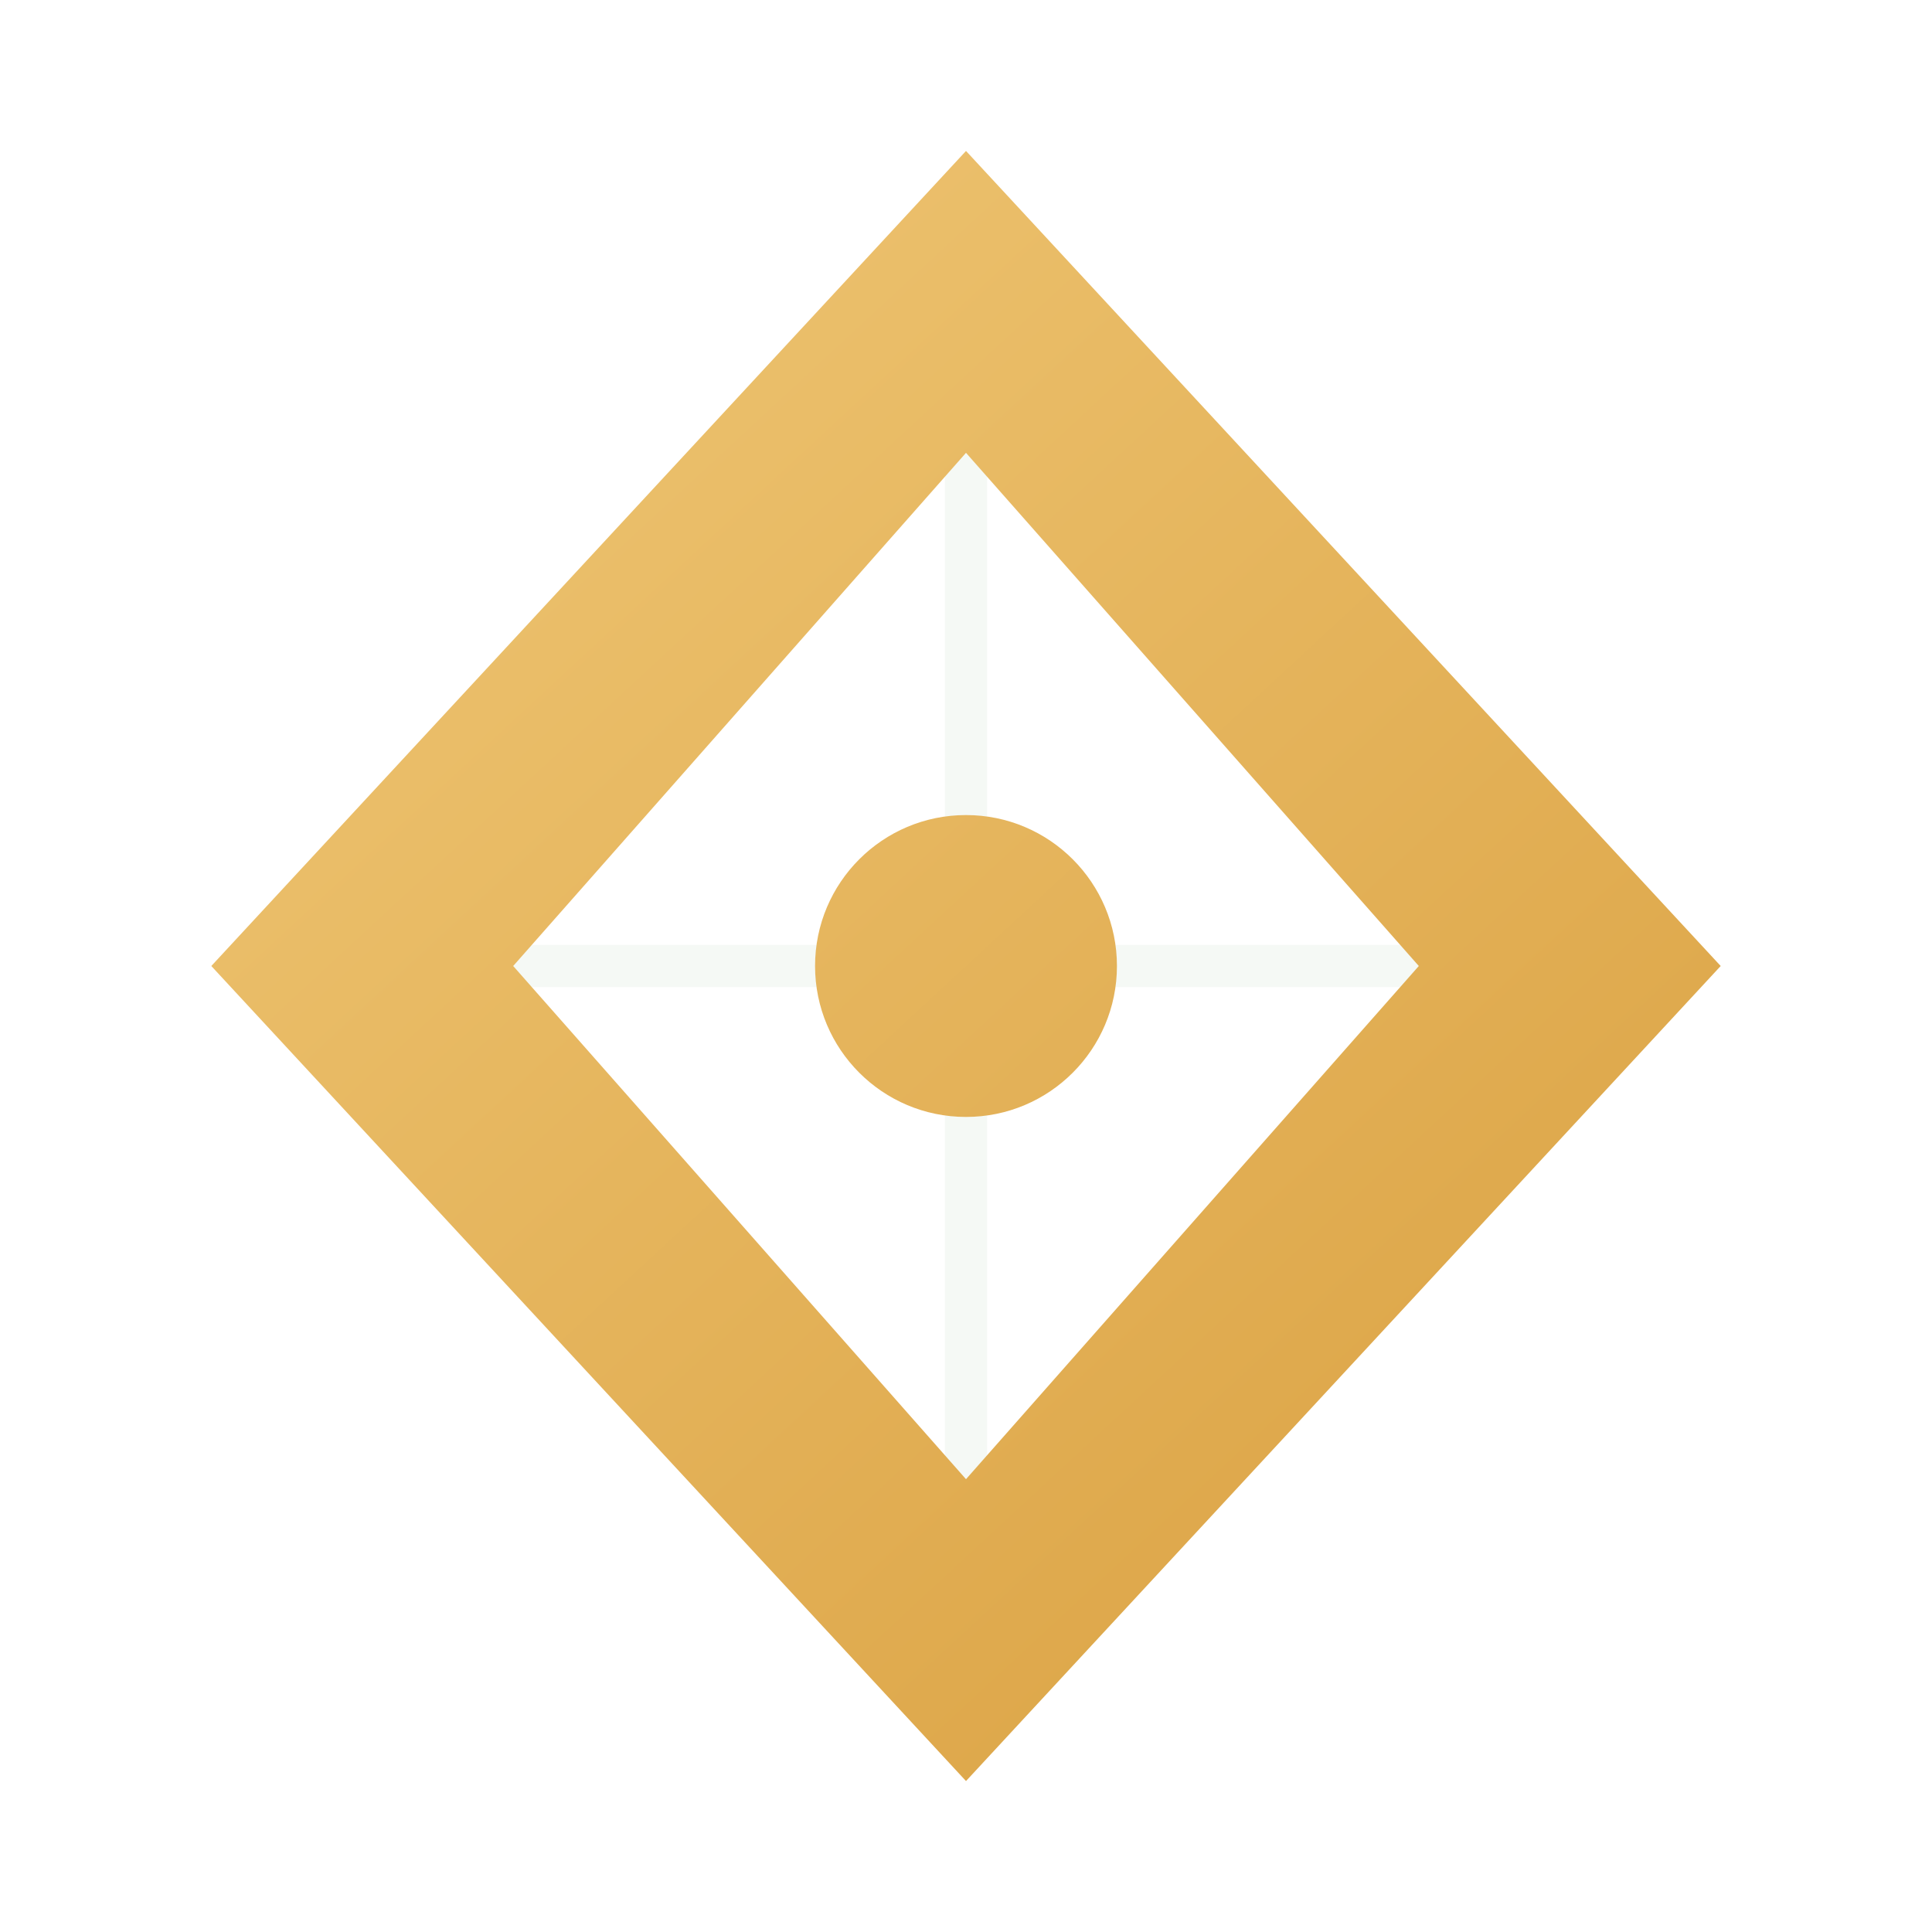
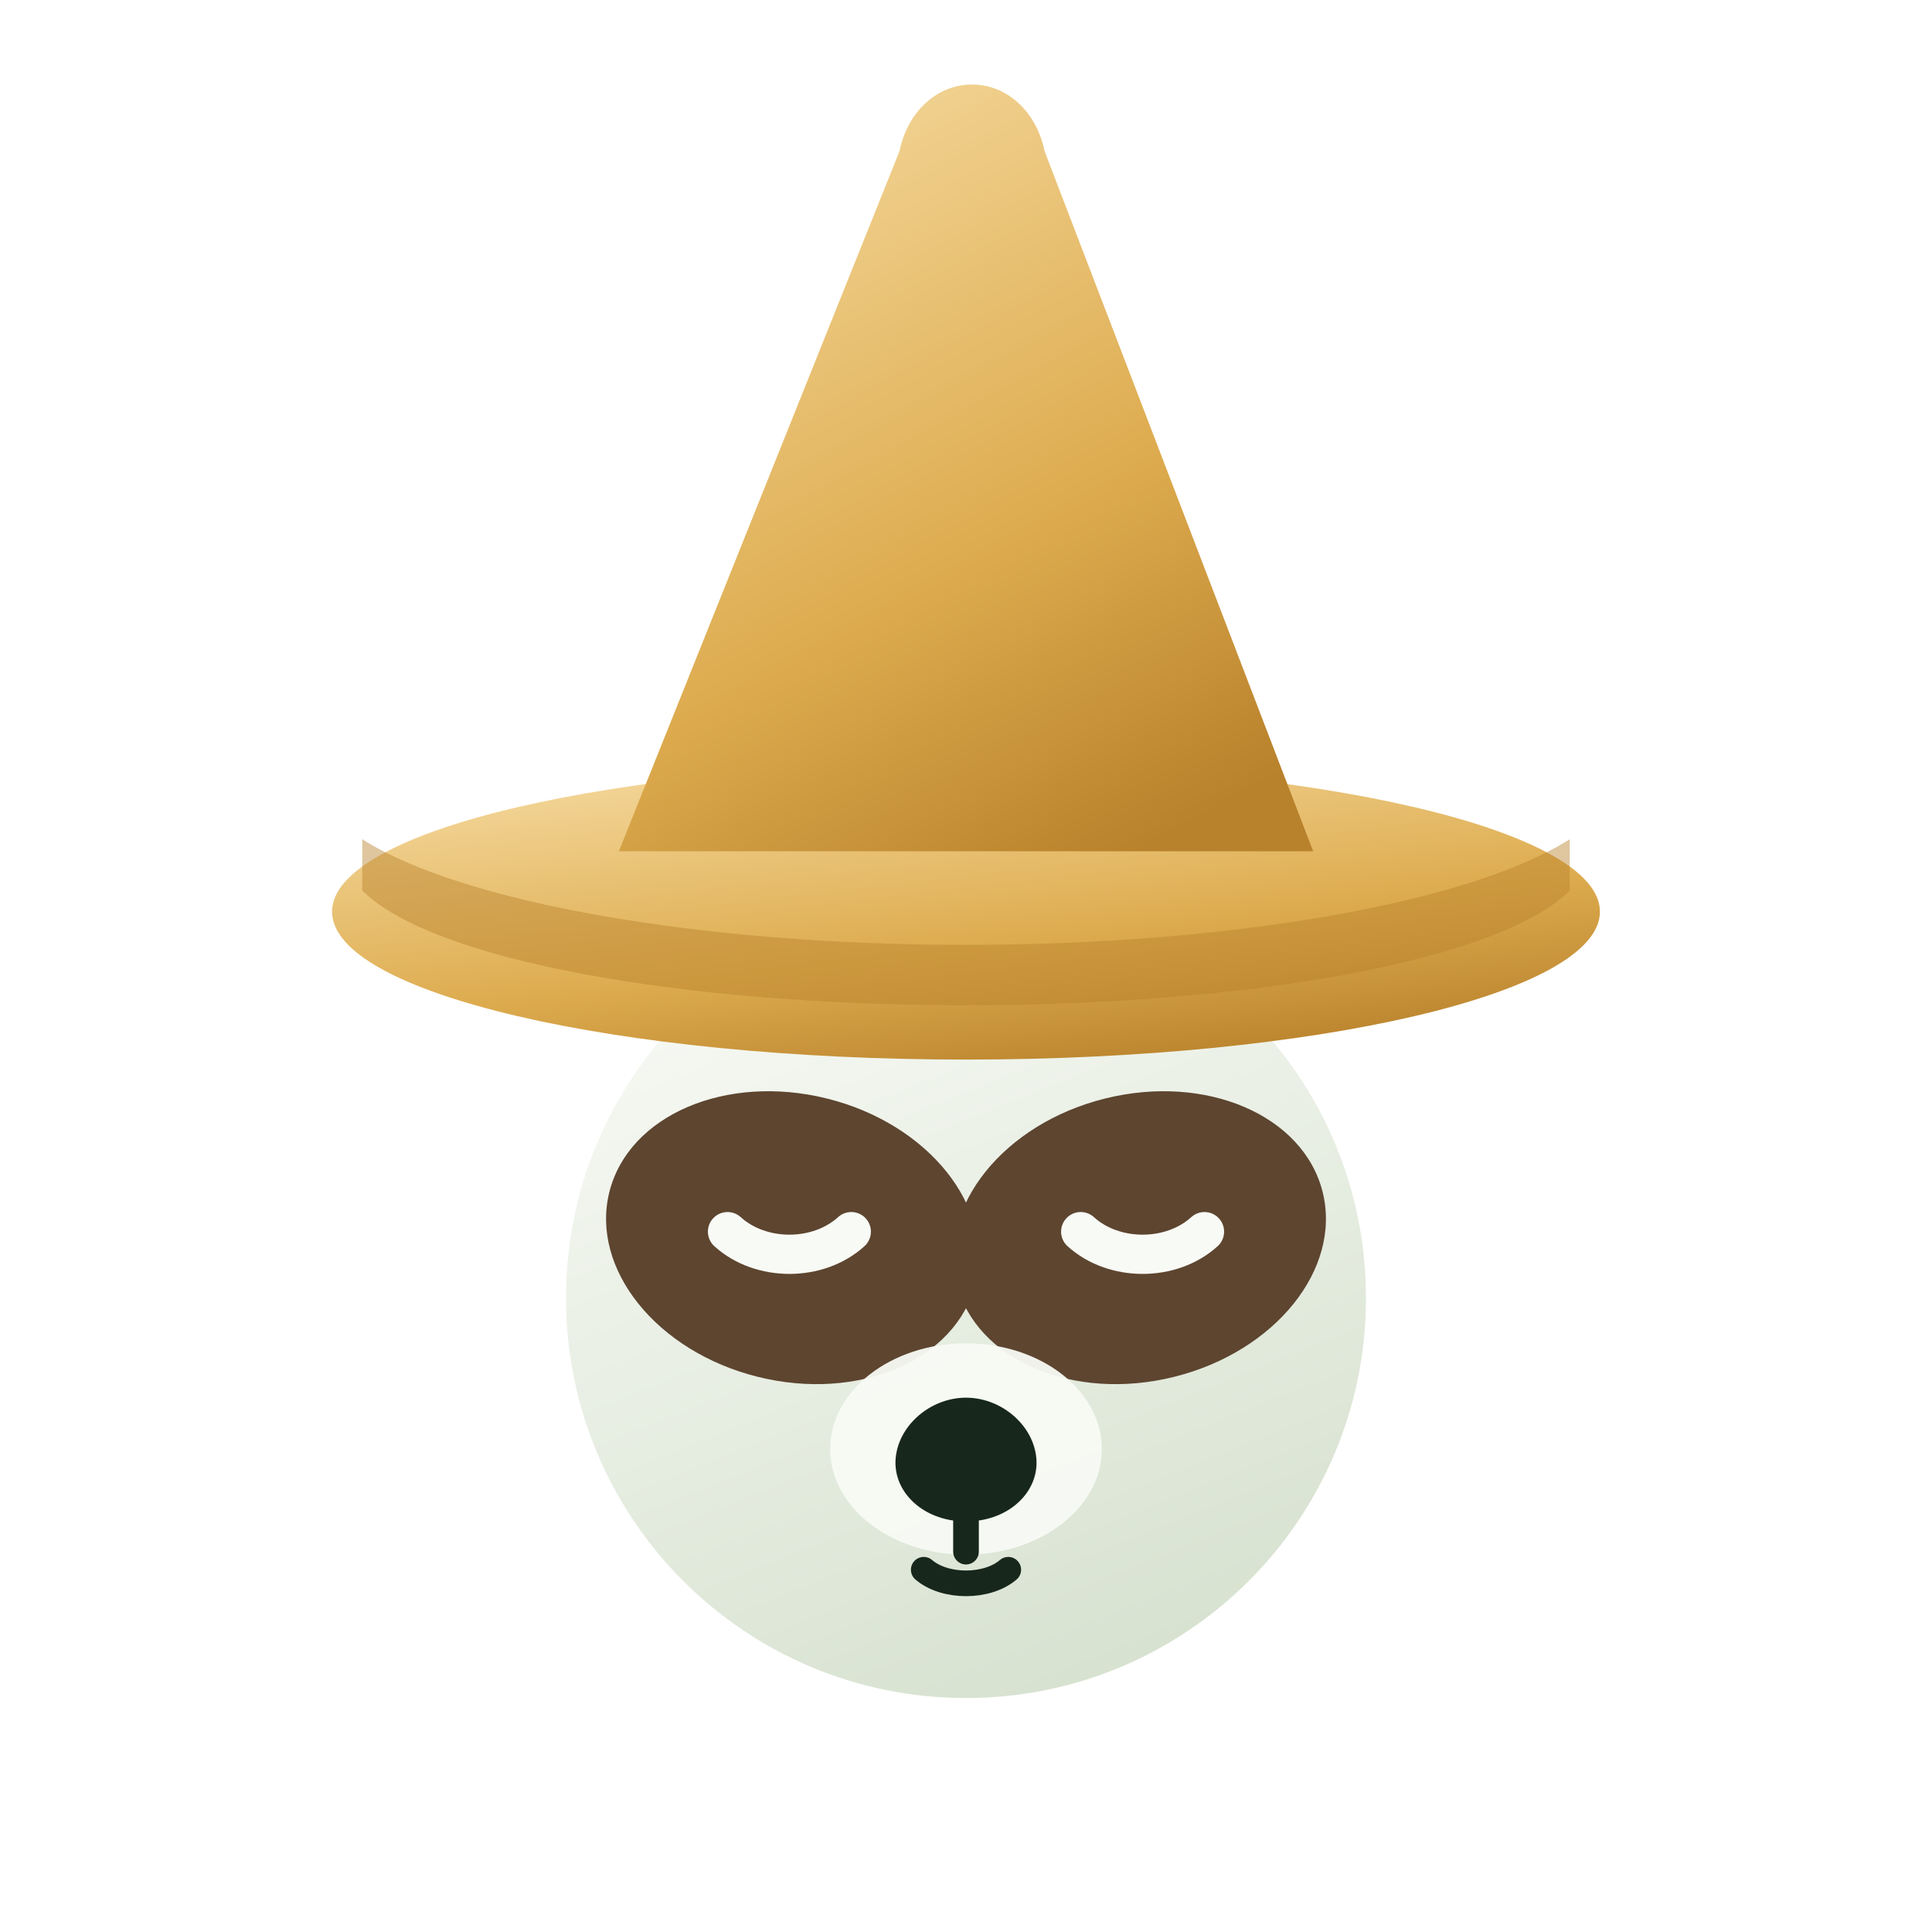
- <svg xmlns="http://www.w3.org/2000/svg" width="128" height="128" viewBox="0 0 128 128" fill="none" role="img" aria-label="Wizardry">
+ <svg xmlns="http://www.w3.org/2000/svg" viewBox="0 0 128 128" width="128" height="128" role="img" aria-label="Wizardry">
  <defs>
-     <linearGradient id="wizardry-honey" x1="14" y1="10" x2="114" y2="118" gradientUnits="userSpaceOnUse">
-       <stop offset="0" stop-color="#f0c877" />
-       <stop offset="1" stop-color="#d99f3f" />
+     <linearGradient id="hat" x1="0.25" y1="0" x2="0.75" y2="1">
+       <stop offset="0" stop-color="#f4d79a" />
+       <stop offset="0.6" stop-color="#ddab4e" />
+       <stop offset="1" stop-color="#b8812b" />
+     </linearGradient>
+     <linearGradient id="fur" x1="0.3" y1="0" x2="0.7" y2="1">
+       <stop offset="0" stop-color="#f8faf5" />
+       <stop offset="1" stop-color="#d6e1cf" />
    </linearGradient>
  </defs>
-   <g fill="#e4efe2" fill-opacity="0.34">
-     <path d="M62.6 30h2.8v68h-2.8z" />
-     <path d="M30 62.6h68v2.8h-68z" />
-   </g>
-   <path d="M64 10L114 64L64 118L14 64Z M64 30L94 64L64 98L34 64Z" fill="url(#wizardry-honey)" fill-rule="evenodd" />
-   <path d="M64 54a10 10 0 1 0 0 20a10 10 0 1 0 0-20z" fill="url(#wizardry-honey)" />
+   <circle cx="64" cy="86" r="26.5" fill="url(#fur)" />
+   <ellipse cx="52.5" cy="82" rx="12.5" ry="9.5" fill="#5d4530" transform="rotate(14 52.5 82)" />
+   <ellipse cx="75.5" cy="82" rx="12.5" ry="9.5" fill="#5d4530" transform="rotate(-14 75.5 82)" />
+   <path d="M48.2 81.6c2.2 2 6 2 8.2 0" stroke="#f8faf5" stroke-width="2.6" stroke-linecap="round" fill="none" />
+   <path d="M71.6 81.6c2.2 2 6 2 8.2 0" stroke="#f8faf5" stroke-width="2.6" stroke-linecap="round" fill="none" />
+   <ellipse cx="64" cy="96" rx="9" ry="7" fill="#f8faf5" opacity="0.95" />
+   <path d="M64 92.6c2.2 0 4.2 1.6 4.6 3.6.5 2.4-1.6 4.6-4.6 4.6s-5.1-2.2-4.6-4.6c.4-2 2.4-3.6 4.6-3.6Z" fill="#18271c" />
+   <path d="M64 100.8v2" stroke="#18271c" stroke-width="1.7" stroke-linecap="round" />
+   <path d="M61.2 104c1.4 1.2 4.2 1.2 5.6 0" stroke="#18271c" stroke-width="1.7" stroke-linecap="round" fill="none" />
+   <path d="M64 50.6c-23.2 0-42 4.4-42 9.8s18.8 9.8 42 9.8 42-4.4 42-9.8-18.8-9.8-42-9.8Z" fill="url(#hat)" />
+   <path d="M64.4 5.6c2.4 0 4.3 1.9 4.8 4.4L87 56.4H41L59.6 10c.5-2.5 2.4-4.4 4.8-4.4Z" fill="url(#hat)" />
+   <path d="M24 55.6c6.6 4.2 22.4 7 40 7s33.4-2.8 40-7v3.4c-4.6 4.6-21 7.6-40 7.6s-35.4-3-40-7.6Z" fill="#b8812b" opacity="0.45" />
</svg>
